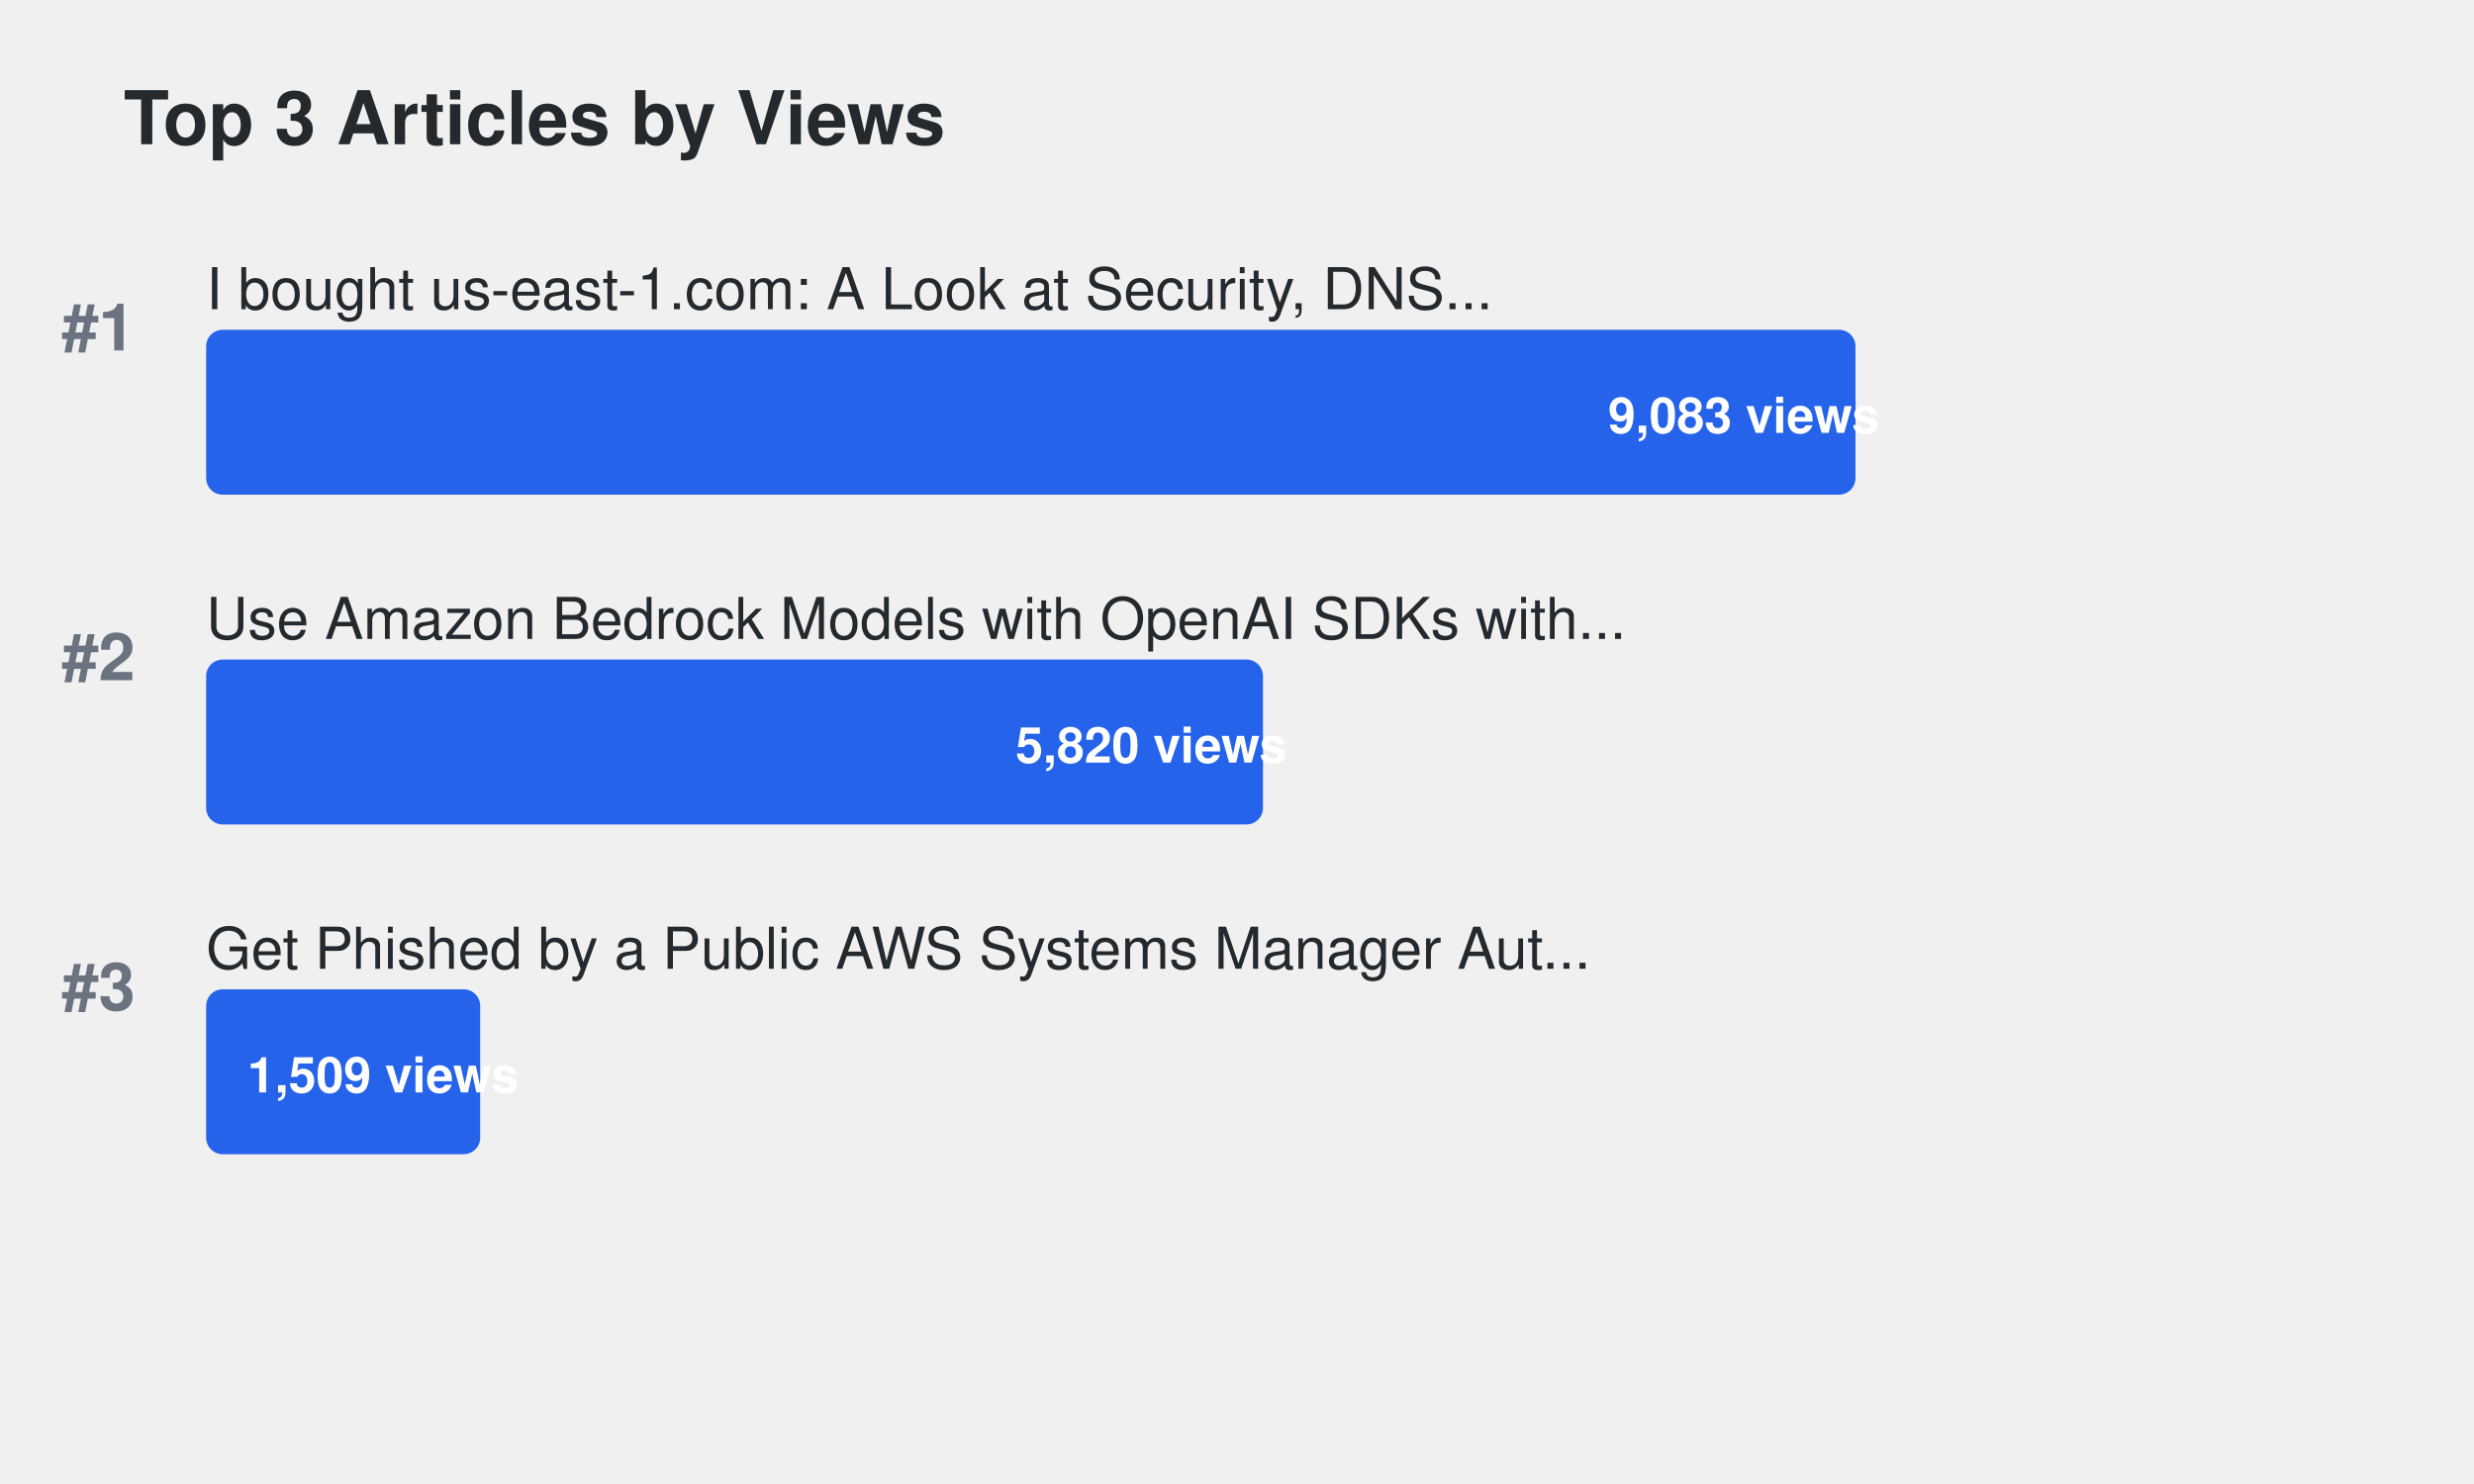
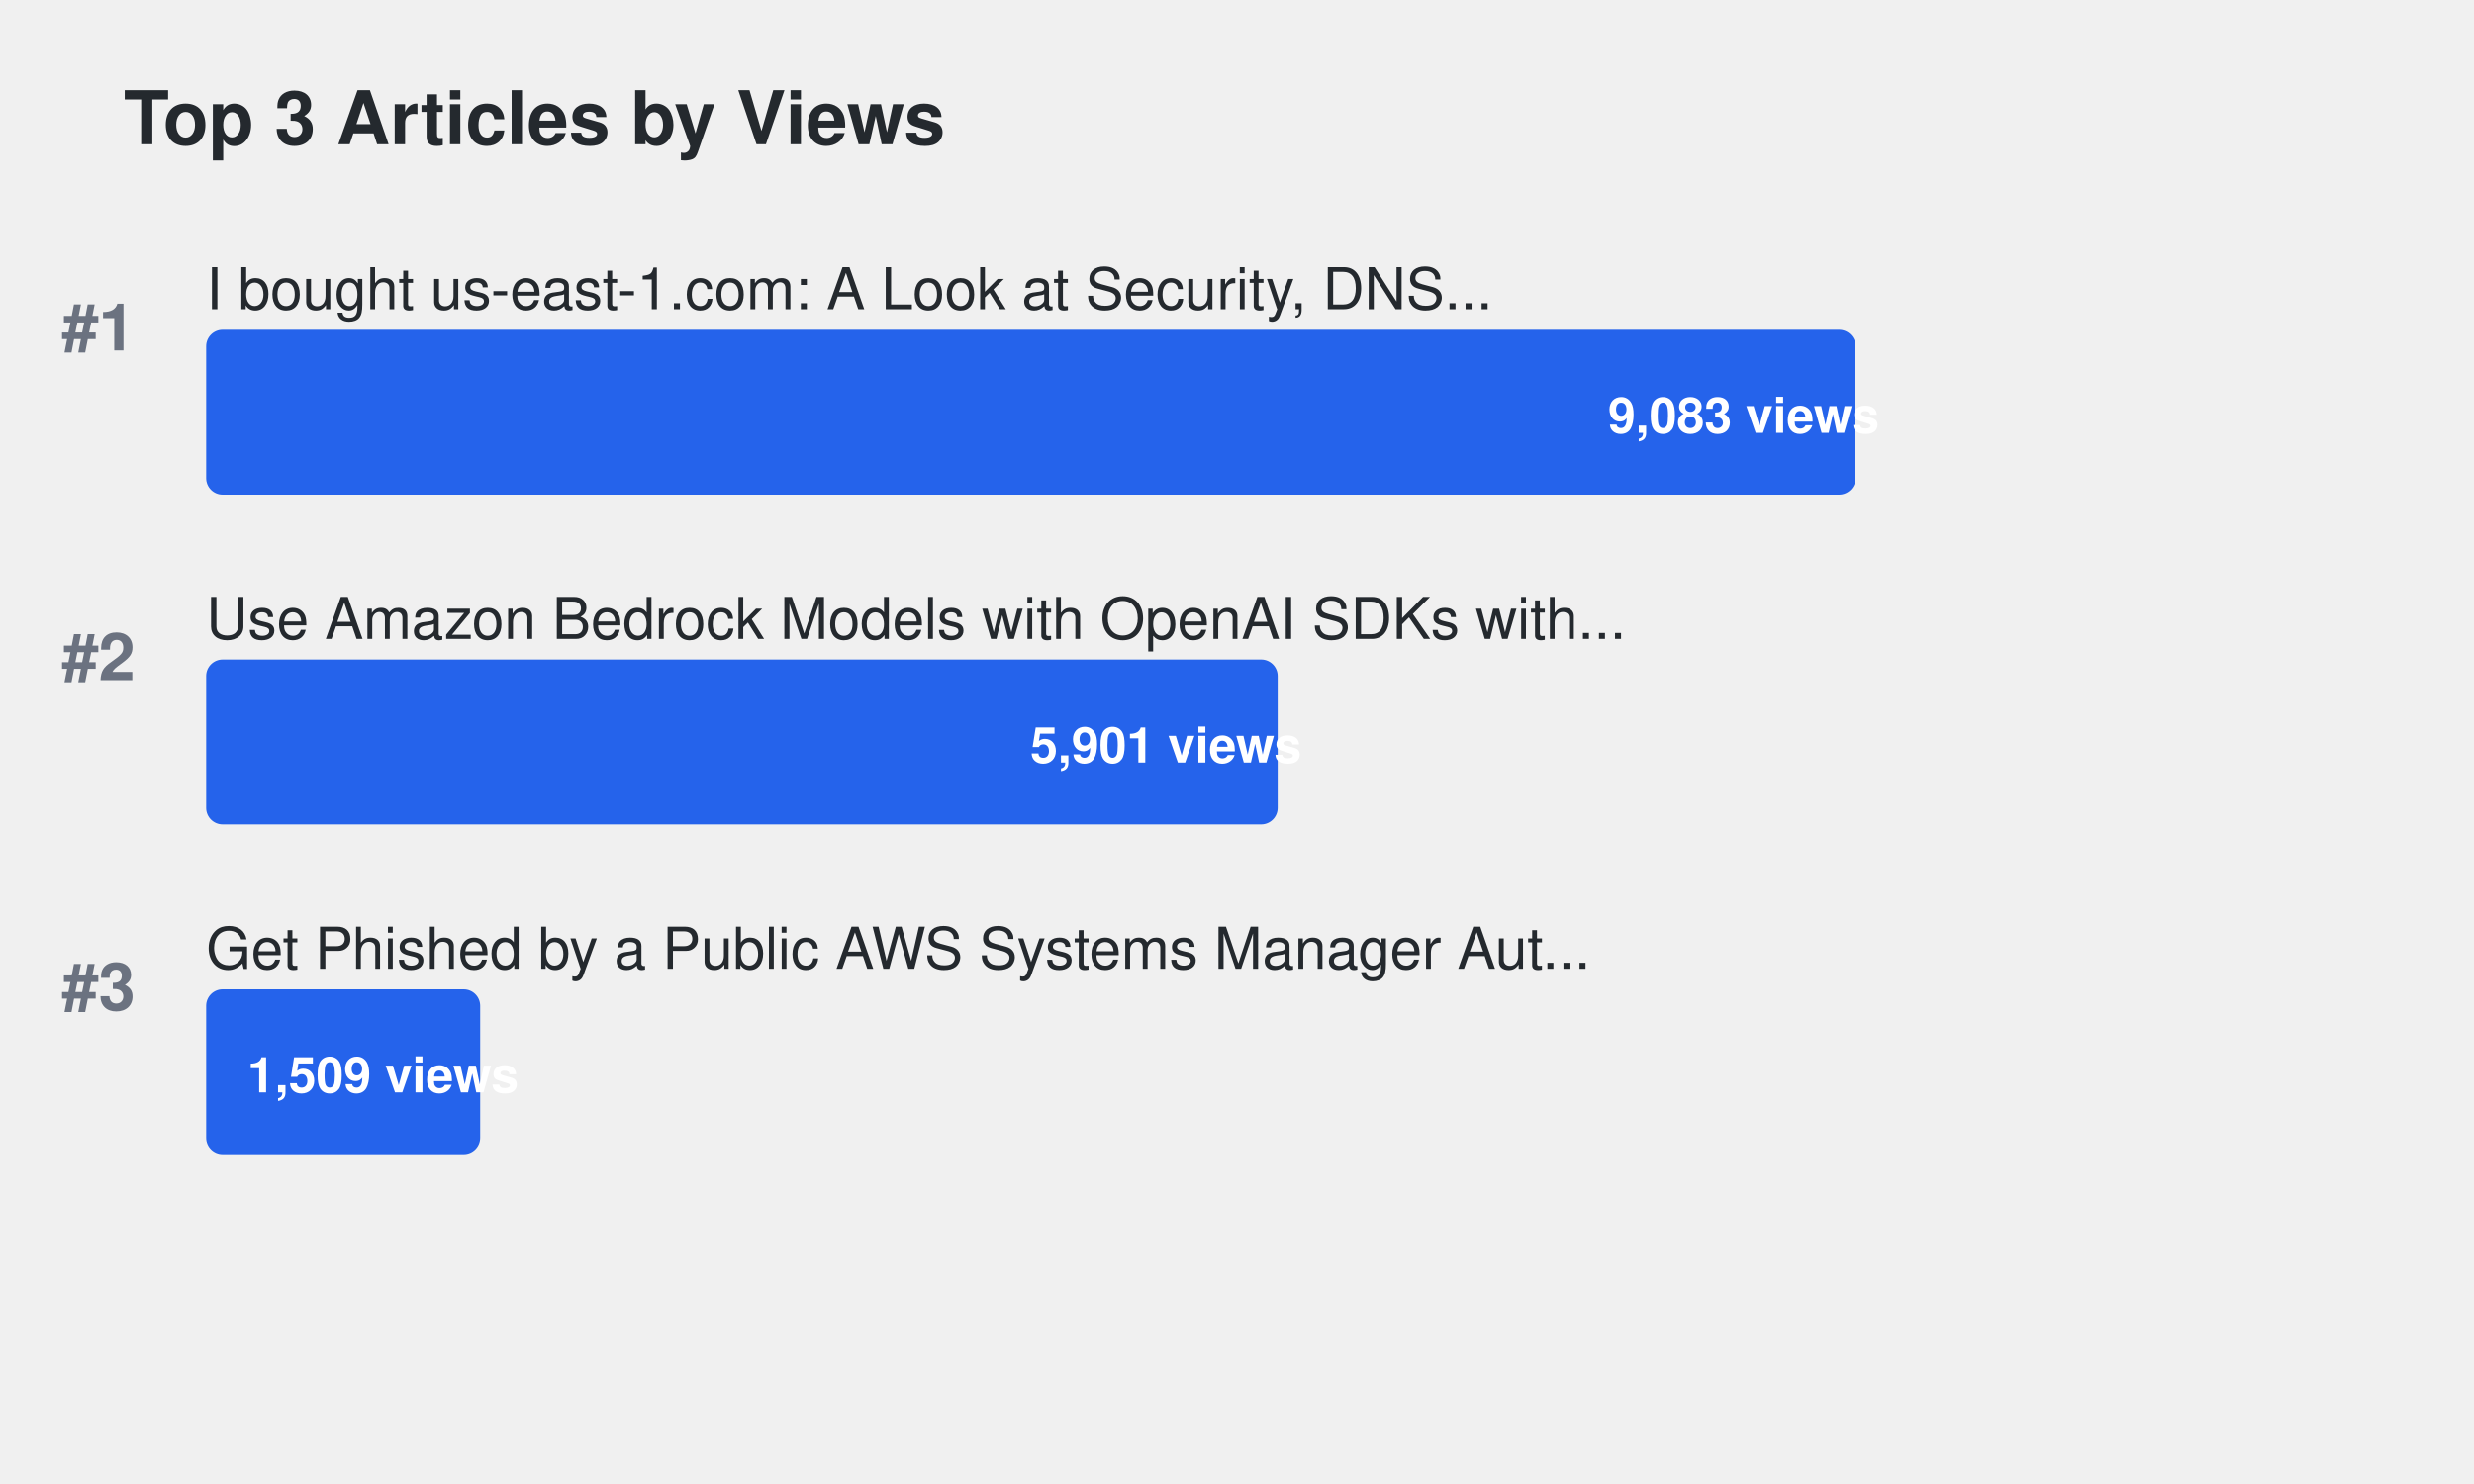
<svg xmlns="http://www.w3.org/2000/svg" width="600" height="360">
  <defs>
    <style>
.title { font-family: -apple-system, BlinkMacSystemFont, "Segoe UI", Helvetica, Arial, sans-serif; font-size: 18px; font-weight: 600; fill: #24292e; }
.article-title { font-family: -apple-system, BlinkMacSystemFont, "Segoe UI", Helvetica, Arial, sans-serif; font-size: 14px; font-weight: 500; fill: #24292e; }
.metric-value { font-family: -apple-system, BlinkMacSystemFont, "Segoe UI", Helvetica, Arial, sans-serif; font-size: 12px; font-weight: 600; fill: #ffffff; }
.rank { font-family: -apple-system, BlinkMacSystemFont, "Segoe UI", Helvetica, Arial, sans-serif; font-size: 16px; font-weight: 700; fill: #6b7280; }
.bar { rx: 4; ry: 4; }
.bar:hover { opacity: 0.8; cursor: pointer; }
a { text-decoration: none; }
a:hover .article-title { fill: #0969da; text-decoration: underline; }
a:hover .bar { opacity: 0.9; }
</style>
  </defs>
  <text x="30" y="35" class="title">Top 3 Articles by Views</text>
  <text x="15" y="85" class="rank">#1</text>
  <a href="https://dev.to/aws-builders/i-bought-us-east-1com-a-look-at-security-dns-traffic-and-protecting-aws-users-15ng" target="_blank">
    <text x="50" y="75" class="article-title">I bought us-east-1.com: A Look at Security, DNS...</text>
    <rect x="50" y="80" width="400.0" height="40" fill="#2563eb" class="bar">
</rect>
    <text x="390.0" y="105" class="metric-value" fill="#ffffff">9,083 views</text>
  </a>
  <text x="15" y="165" class="rank">#2</text>
  <a href="https://dev.to/aws-builders/use-amazon-bedrock-models-via-an-openai-api-compatible-serverless-endpoint-now-without-fixed-cost-5hf5" target="_blank">
    <text x="50" y="155" class="article-title">Use Amazon Bedrock Models with OpenAI SDKs with...</text>
-     <rect x="50" y="160" width="256.303" height="40" fill="#2563eb" class="bar">
+     <rect x="50" y="160" width="259.87" height="40" fill="#2563eb" class="bar">
</rect>
-     <text x="246.303" y="185" class="metric-value" fill="#ffffff">5,820 views</text>
+     <text x="249.87" y="185" class="metric-value" fill="#ffffff">5,901 views</text>
  </a>
  <text x="15" y="245" class="rank">#3</text>
  <a href="https://dev.to/aws-builders/get-phished-by-a-public-aws-systems-manager-automation-document-2die" target="_blank">
    <text x="50" y="235" class="article-title">Get Phished by a Public AWS Systems Manager Aut...</text>
    <rect x="50" y="240" width="66.454" height="40" fill="#2563eb" class="bar">
</rect>
    <text x="60" y="265" class="metric-value" fill="#24292e">1,509 views</text>
  </a>
</svg>
